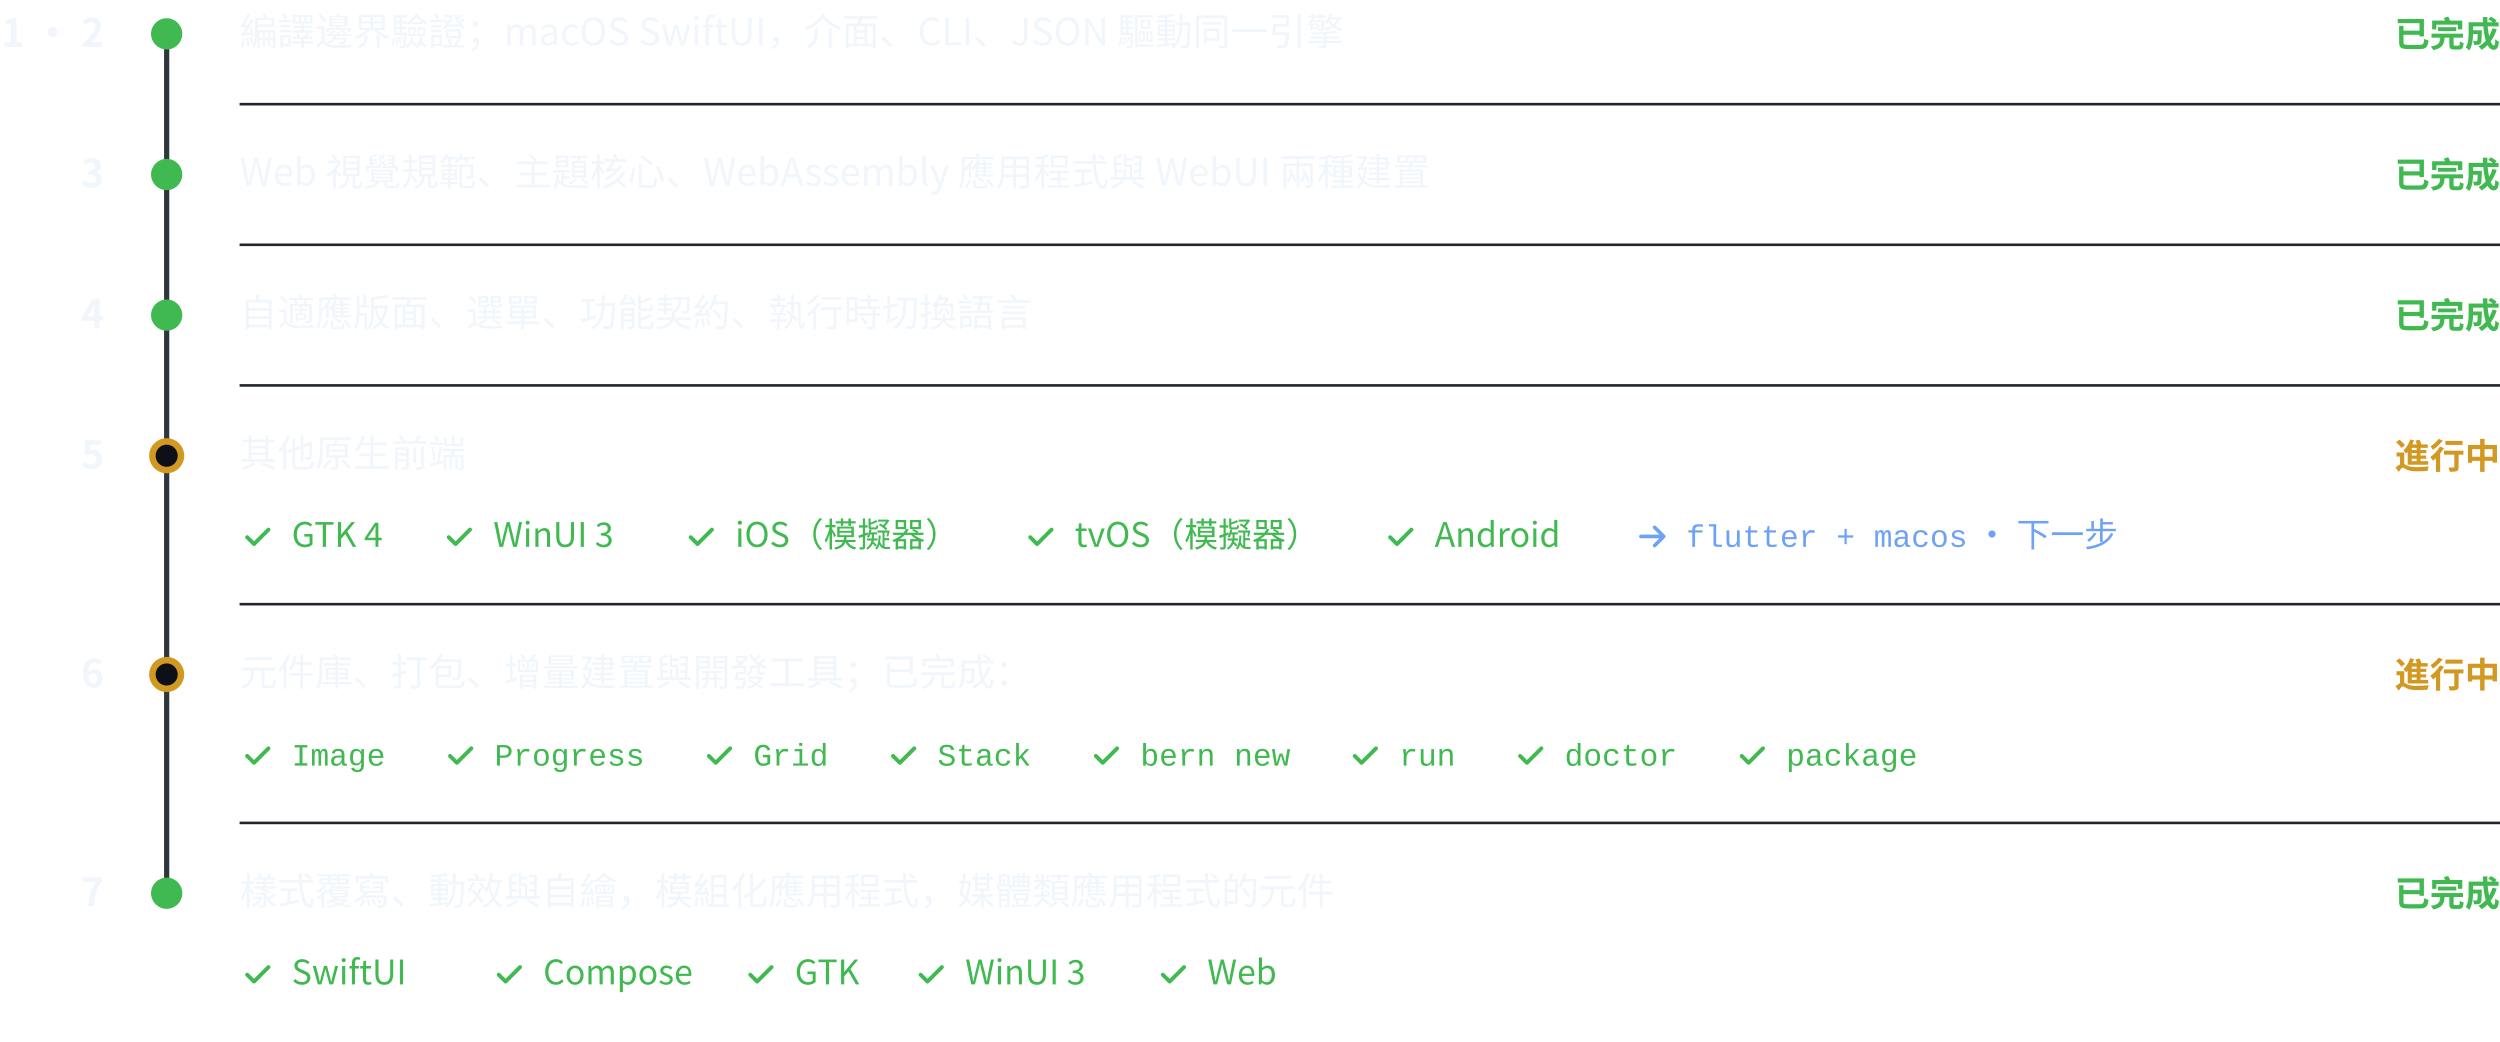
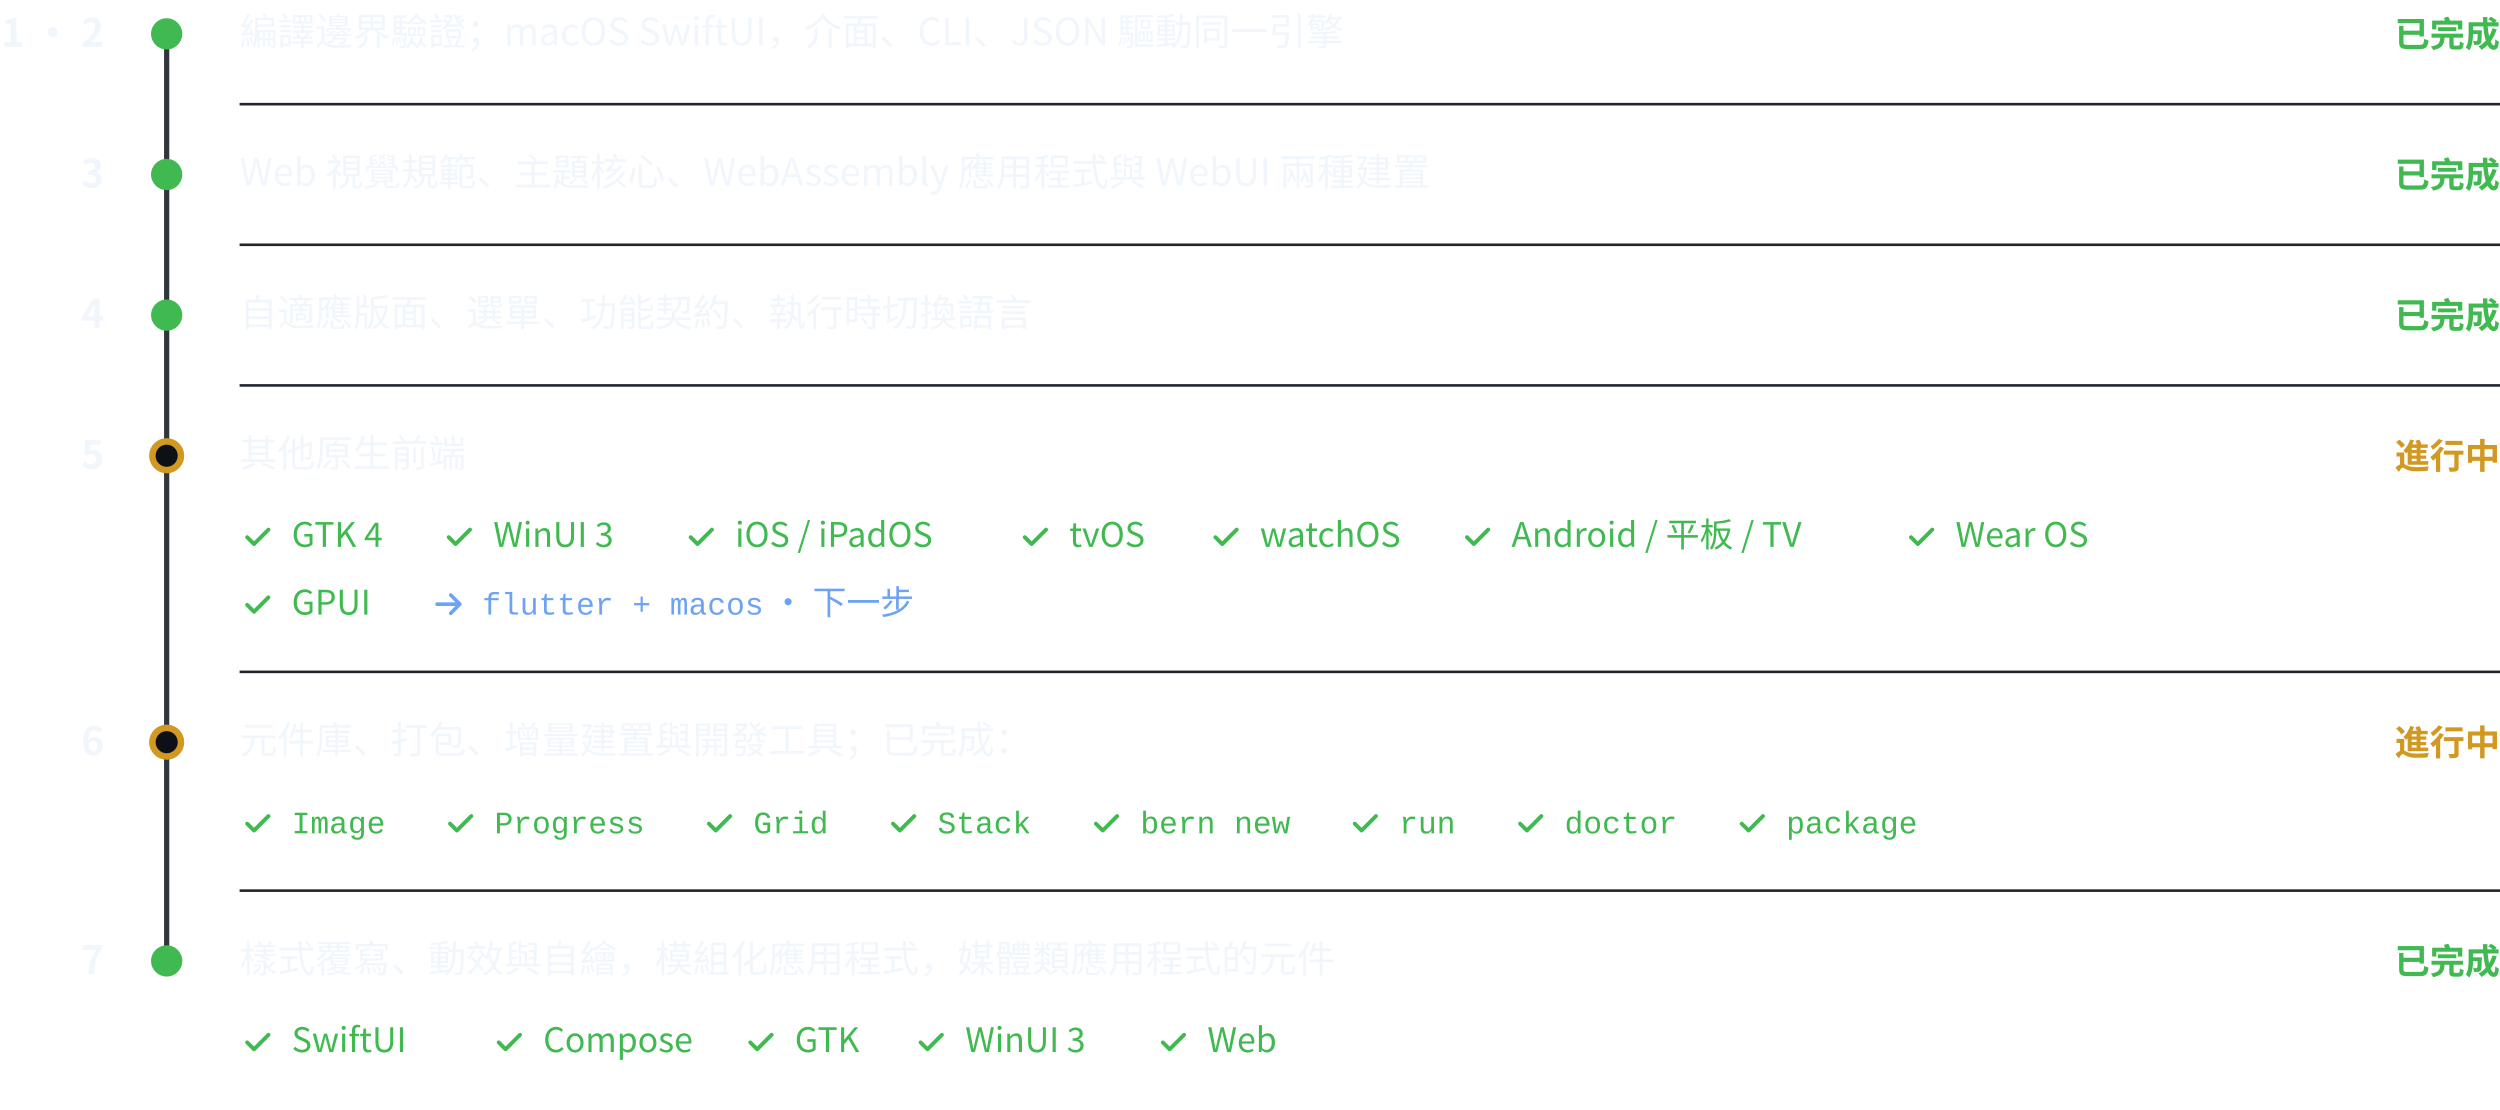
- <svg xmlns="http://www.w3.org/2000/svg" viewBox="0 0 960 400" width="960" height="400" font-family="-apple-system, BlinkMacSystemFont, 'Segoe UI', 'PingFang SC', 'Hiragino Sans GB', 'Microsoft YaHei', 'Noto Sans CJK SC', 'Helvetica Neue', Arial, sans-serif">
+ <svg xmlns="http://www.w3.org/2000/svg" viewBox="0 0 960 426" width="960" height="426" font-family="-apple-system, BlinkMacSystemFont, 'Segoe UI', 'PingFang SC', 'Hiragino Sans GB', 'Microsoft YaHei', 'Noto Sans CJK SC', 'Helvetica Neue', Arial, sans-serif">
  <defs>
    <symbol id="bern-logo" viewBox="0 0 1024 1024">
      <defs>
        <clipPath id="bern-symbol-disc">
          <circle cx="512" cy="512" r="512" />
        </clipPath>
      </defs>
      <g clip-path="url(#bern-symbol-disc)">
        <rect width="1024" height="1024" fill="#4A8BEF" />
        <path fill="#24324D" d="M 290.4 372.1 C 270.7 579.3 309.8 827.6 392.0 1060.0 L 1100 1100 L 1060.0 880.0 C 1013.0 692.2 904.4 451.5 684.3 270.5 A 14 14 0 0 0 662.4 286.5 C 693.7 364.2 711.6 444.8 715.3 529.4 A 36 36 0 0 1 691.6 564.9 C 620.6 590.7 549.5 616.5 478.5 642.4 A 36 36 0 0 1 436.0 628.1 C 383.8 547.6 344.6 461.1 317.8 369.5 A 14 14 0 0 0 290.4 372.1 Z" />
        <ellipse rx="22" ry="36" fill="#E8F4FF" transform="translate(520 760) rotate(-20)" />
        <ellipse rx="22" ry="36" fill="#E8F4FF" transform="translate(748 668) rotate(-20)" />
      </g>
    </symbol>
  </defs>
-   <line x1="64" y1="13" x2="64" y2="343" stroke="#30363D" stroke-width="2" />
+   <line x1="64" y1="13" x2="64" y2="369" stroke="#30363D" stroke-width="2" />
  <circle cx="64" cy="13" r="6" fill="#3FB950" />
  <circle cx="64" cy="67" r="6" fill="#3FB950" />
  <circle cx="64" cy="121" r="6" fill="#3FB950" />
  <circle cx="64" cy="175" r="5.5" fill="#0D1117" stroke="#D29922" stroke-width="2.5" />
-   <circle cx="64" cy="259" r="5.5" fill="#0D1117" stroke="#D29922" stroke-width="2.5" />
-   <circle cx="64" cy="343" r="6" fill="#3FB950" />
+   <circle cx="64" cy="285" r="5.5" fill="#0D1117" stroke="#D29922" stroke-width="2.5" />
+   <circle cx="64" cy="369" r="6" fill="#3FB950" />
  <text x="40" y="18" font-size="15" font-weight="700" text-anchor="end" fill="#F0F6FC">1 · 2</text>
  <text x="92.0" y="17.4" font-size="14.5" fill="#F0F6FC">編譯邊界驗證；macOS SwiftUI，介面、CLI、JSON 驅動同一引擎</text>
  <text x="960.0" y="18.0" font-size="13.5" font-weight="700" fill="#3FB950" text-anchor="end">已完成</text>
  <line x1="92" y1="40.0" x2="960" y2="40.0" stroke="#21262D" />
  <text x="40" y="72" font-size="15" font-weight="700" text-anchor="end" fill="#F0F6FC">3</text>
  <text x="92.0" y="71.3" font-size="14.5" fill="#F0F6FC">Web 視覺規範、主題核心、WebAssembly 應用程式與 WebUI 兩種建置</text>
  <text x="960.0" y="72.0" font-size="13.5" font-weight="700" fill="#3FB950" text-anchor="end">已完成</text>
  <line x1="92" y1="94.0" x2="960" y2="94.0" stroke="#21262D" />
  <text x="40" y="126" font-size="15" font-weight="700" text-anchor="end" fill="#F0F6FC">4</text>
  <text x="92.0" y="125.3" font-size="14.5" fill="#F0F6FC">自適應版面、選單、功能契約、執行時切換語言</text>
  <text x="960.0" y="126.0" font-size="13.5" font-weight="700" fill="#3FB950" text-anchor="end">已完成</text>
  <line x1="92" y1="148.0" x2="960" y2="148.0" stroke="#21262D" />
  <text x="40" y="180" font-size="15" font-weight="700" text-anchor="end" fill="#F0F6FC">5</text>
  <text x="92.0" y="179.3" font-size="14.5" fill="#F0F6FC">其他原生前端</text>
  <g transform="translate(92.0 210.0)">
    <g transform="translate(0.0 -11.0) scale(0.5833)" fill="none" stroke="#3FB950" stroke-width="2.6" stroke-linecap="round" stroke-linejoin="round" color="#3FB950">
      <path d="m5 12.5 4.5 4.5L19 7.5" />
    </g>
    <text x="20" y="0" font-size="13" font-weight="500" fill="#3FB950">GTK 4</text>
  </g>
  <g transform="translate(169.4 210.0)">
    <g transform="translate(0.0 -11.0) scale(0.5833)" fill="none" stroke="#3FB950" stroke-width="2.6" stroke-linecap="round" stroke-linejoin="round" color="#3FB950">
      <path d="m5 12.5 4.5 4.5L19 7.5" />
    </g>
    <text x="20" y="0" font-size="13" font-weight="500" fill="#3FB950">WinUI 3</text>
  </g>
  <g transform="translate(262.3 210.0)">
    <g transform="translate(0.0 -11.0) scale(0.5833)" fill="none" stroke="#3FB950" stroke-width="2.6" stroke-linecap="round" stroke-linejoin="round" color="#3FB950">
      <path d="m5 12.5 4.5 4.5L19 7.5" />
    </g>
-     <text x="20" y="0" font-size="13" font-weight="500" fill="#3FB950">iOS（模擬器）</text>
+     <text x="20" y="0" font-size="13" font-weight="500" fill="#3FB950">iOS / iPadOS</text>
  </g>
-   <g transform="translate(392.7 210.0)">
+   <g transform="translate(390.6 210.0)">
    <g transform="translate(0.0 -11.0) scale(0.5833)" fill="none" stroke="#3FB950" stroke-width="2.6" stroke-linecap="round" stroke-linejoin="round" color="#3FB950">
      <path d="m5 12.5 4.5 4.5L19 7.5" />
    </g>
-     <text x="20" y="0" font-size="13" font-weight="500" fill="#3FB950">tvOS（模擬器）</text>
+     <text x="20" y="0" font-size="13" font-weight="500" fill="#3FB950">tvOS</text>
  </g>
-   <g transform="translate(530.9 210.0)">
+   <g transform="translate(463.8 210.0)">
    <g transform="translate(0.0 -11.0) scale(0.5833)" fill="none" stroke="#3FB950" stroke-width="2.6" stroke-linecap="round" stroke-linejoin="round" color="#3FB950">
      <path d="m5 12.5 4.5 4.5L19 7.5" />
    </g>
-     <text x="20" y="0" font-size="13" font-weight="500" fill="#3FB950">Android</text>
+     <text x="20" y="0" font-size="13" font-weight="500" fill="#3FB950">watchOS</text>
  </g>
-   <g transform="translate(627.5 210.0)">
+   <g transform="translate(560.4 210.0)">
+     <g transform="translate(0.0 -11.0) scale(0.5833)" fill="none" stroke="#3FB950" stroke-width="2.6" stroke-linecap="round" stroke-linejoin="round" color="#3FB950">
+       <path d="m5 12.5 4.5 4.5L19 7.5" />
+     </g>
+     <text x="20" y="0" font-size="13" font-weight="500" fill="#3FB950">Android / 平板 / TV</text>
+   </g>
+   <g transform="translate(730.9 210.0)">
+     <g transform="translate(0.0 -11.0) scale(0.5833)" fill="none" stroke="#3FB950" stroke-width="2.6" stroke-linecap="round" stroke-linejoin="round" color="#3FB950">
+       <path d="m5 12.5 4.5 4.5L19 7.5" />
+     </g>
+     <text x="20" y="0" font-size="13" font-weight="500" fill="#3FB950">Wear OS</text>
+   </g>
+   <g transform="translate(92.0 236.0)">
+     <g transform="translate(0.0 -11.0) scale(0.5833)" fill="none" stroke="#3FB950" stroke-width="2.6" stroke-linecap="round" stroke-linejoin="round" color="#3FB950">
+       <path d="m5 12.5 4.5 4.5L19 7.5" />
+     </g>
+     <text x="20" y="0" font-size="13" font-weight="500" fill="#3FB950">GPUI</text>
+   </g>
+   <g transform="translate(165.2 236.0)">
    <g transform="translate(0.0 -11.0) scale(0.5833)" fill="none" stroke="#6EA2F5" stroke-width="2.4" stroke-linecap="round" stroke-linejoin="round" color="#6EA2F5">
      <path d="M4.5 12h15M13.5 6l6 6-6 6" />
    </g>
    <text x="20" y="0" font-size="13" font-weight="500" fill="#6EA2F5">
      <tspan font-family="ui-monospace, SFMono-Regular, Menlo, Consolas, 'Liberation Mono', monospace" font-size="12.0" fill="#6EA2F5">flutter + macos</tspan> · 下一步</text>
  </g>
  <text x="960.0" y="180.0" font-size="13.5" font-weight="700" fill="#D29922" text-anchor="end">進行中</text>
-   <line x1="92" y1="232.0" x2="960" y2="232.0" stroke="#21262D" />
-   <text x="40" y="264" font-size="15" font-weight="700" text-anchor="end" fill="#F0F6FC">6</text>
-   <text x="92.0" y="263.4" font-size="14.5" fill="#F0F6FC">元件庫、打包、增量建置與開發工具；已完成：</text>
-   <g transform="translate(92.0 294.0)">
+   <line x1="92" y1="258.0" x2="960" y2="258.0" stroke="#21262D" />
+   <text x="40" y="290" font-size="15" font-weight="700" text-anchor="end" fill="#F0F6FC">6</text>
+   <text x="92.0" y="289.4" font-size="14.5" fill="#F0F6FC">元件庫、打包、增量建置與開發工具；已完成：</text>
+   <g transform="translate(92.0 320.0)">
    <g transform="translate(0.0 -11.0) scale(0.5833)" fill="none" stroke="#3FB950" stroke-width="2.6" stroke-linecap="round" stroke-linejoin="round" color="#3FB950">
      <path d="m5 12.5 4.5 4.5L19 7.5" />
    </g>
    <text x="20" y="0" font-size="13" font-weight="500" fill="#3FB950">
      <tspan font-family="ui-monospace, SFMono-Regular, Menlo, Consolas, 'Liberation Mono', monospace" font-size="12.0" fill="#3FB950">Image</tspan>
    </text>
  </g>
-   <g transform="translate(169.9 294.0)">
+   <g transform="translate(169.9 320.0)">
    <g transform="translate(0.0 -11.0) scale(0.5833)" fill="none" stroke="#3FB950" stroke-width="2.6" stroke-linecap="round" stroke-linejoin="round" color="#3FB950">
      <path d="m5 12.5 4.5 4.5L19 7.5" />
    </g>
    <text x="20" y="0" font-size="13" font-weight="500" fill="#3FB950">
      <tspan font-family="ui-monospace, SFMono-Regular, Menlo, Consolas, 'Liberation Mono', monospace" font-size="12.0" fill="#3FB950">Progress</tspan>
    </text>
  </g>
-   <g transform="translate(269.3 294.0)">
+   <g transform="translate(269.3 320.0)">
    <g transform="translate(0.0 -11.0) scale(0.5833)" fill="none" stroke="#3FB950" stroke-width="2.6" stroke-linecap="round" stroke-linejoin="round" color="#3FB950">
      <path d="m5 12.5 4.5 4.5L19 7.5" />
    </g>
    <text x="20" y="0" font-size="13" font-weight="500" fill="#3FB950">
      <tspan font-family="ui-monospace, SFMono-Regular, Menlo, Consolas, 'Liberation Mono', monospace" font-size="12.0" fill="#3FB950">Grid</tspan>
    </text>
  </g>
-   <g transform="translate(340.0 294.0)">
+   <g transform="translate(340.0 320.0)">
    <g transform="translate(0.0 -11.0) scale(0.5833)" fill="none" stroke="#3FB950" stroke-width="2.6" stroke-linecap="round" stroke-linejoin="round" color="#3FB950">
      <path d="m5 12.5 4.5 4.5L19 7.5" />
    </g>
    <text x="20" y="0" font-size="13" font-weight="500" fill="#3FB950">
      <tspan font-family="ui-monospace, SFMono-Regular, Menlo, Consolas, 'Liberation Mono', monospace" font-size="12.0" fill="#3FB950">Stack</tspan>
    </text>
  </g>
-   <g transform="translate(417.9 294.0)">
+   <g transform="translate(417.9 320.0)">
    <g transform="translate(0.0 -11.0) scale(0.5833)" fill="none" stroke="#3FB950" stroke-width="2.6" stroke-linecap="round" stroke-linejoin="round" color="#3FB950">
      <path d="m5 12.5 4.5 4.5L19 7.5" />
    </g>
    <text x="20" y="0" font-size="13" font-weight="500" fill="#3FB950">
      <tspan font-family="ui-monospace, SFMono-Regular, Menlo, Consolas, 'Liberation Mono', monospace" font-size="12.0" fill="#3FB950">bern new</tspan>
    </text>
  </g>
-   <g transform="translate(517.3 294.0)">
+   <g transform="translate(517.3 320.0)">
    <g transform="translate(0.0 -11.0) scale(0.5833)" fill="none" stroke="#3FB950" stroke-width="2.6" stroke-linecap="round" stroke-linejoin="round" color="#3FB950">
      <path d="m5 12.5 4.5 4.5L19 7.5" />
    </g>
    <text x="20" y="0" font-size="13" font-weight="500" fill="#3FB950">
      <tspan font-family="ui-monospace, SFMono-Regular, Menlo, Consolas, 'Liberation Mono', monospace" font-size="12.0" fill="#3FB950">run</tspan>
    </text>
  </g>
-   <g transform="translate(580.8 294.0)">
+   <g transform="translate(580.8 320.0)">
    <g transform="translate(0.0 -11.0) scale(0.5833)" fill="none" stroke="#3FB950" stroke-width="2.6" stroke-linecap="round" stroke-linejoin="round" color="#3FB950">
      <path d="m5 12.5 4.5 4.5L19 7.5" />
    </g>
    <text x="20" y="0" font-size="13" font-weight="500" fill="#3FB950">
      <tspan font-family="ui-monospace, SFMono-Regular, Menlo, Consolas, 'Liberation Mono', monospace" font-size="12.0" fill="#3FB950">doctor</tspan>
    </text>
  </g>
-   <g transform="translate(665.9 294.0)">
+   <g transform="translate(665.9 320.0)">
    <g transform="translate(0.0 -11.0) scale(0.5833)" fill="none" stroke="#3FB950" stroke-width="2.6" stroke-linecap="round" stroke-linejoin="round" color="#3FB950">
      <path d="m5 12.5 4.5 4.5L19 7.5" />
    </g>
    <text x="20" y="0" font-size="13" font-weight="500" fill="#3FB950">
      <tspan font-family="ui-monospace, SFMono-Regular, Menlo, Consolas, 'Liberation Mono', monospace" font-size="12.0" fill="#3FB950">package</tspan>
    </text>
  </g>
-   <text x="960.0" y="264.0" font-size="13.5" font-weight="700" fill="#D29922" text-anchor="end">進行中</text>
-   <line x1="92" y1="316.0" x2="960" y2="316.0" stroke="#21262D" />
-   <text x="40" y="348" font-size="15" font-weight="700" text-anchor="end" fill="#F0F6FC">7</text>
-   <text x="92.0" y="347.4" font-size="14.5" fill="#F0F6FC">樣式覆寫、動效與自繪，模組化應用程式，媒體類應用程式的元件</text>
-   <g transform="translate(92.0 378.0)">
+   <text x="960.0" y="290.0" font-size="13.5" font-weight="700" fill="#D29922" text-anchor="end">進行中</text>
+   <line x1="92" y1="342.0" x2="960" y2="342.0" stroke="#21262D" />
+   <text x="40" y="374" font-size="15" font-weight="700" text-anchor="end" fill="#F0F6FC">7</text>
+   <text x="92.0" y="373.4" font-size="14.5" fill="#F0F6FC">樣式覆寫、動效與自繪，模組化應用程式，媒體類應用程式的元件</text>
+   <g transform="translate(92.0 404.0)">
    <g transform="translate(0.0 -11.0) scale(0.5833)" fill="none" stroke="#3FB950" stroke-width="2.6" stroke-linecap="round" stroke-linejoin="round" color="#3FB950">
      <path d="m5 12.5 4.5 4.5L19 7.5" />
    </g>
    <text x="20" y="0" font-size="13" font-weight="500" fill="#3FB950">SwiftUI</text>
  </g>
-   <g transform="translate(188.6 378.0)">
+   <g transform="translate(188.6 404.0)">
    <g transform="translate(0.0 -11.0) scale(0.5833)" fill="none" stroke="#3FB950" stroke-width="2.6" stroke-linecap="round" stroke-linejoin="round" color="#3FB950">
      <path d="m5 12.5 4.5 4.5L19 7.5" />
    </g>
    <text x="20" y="0" font-size="13" font-weight="500" fill="#3FB950">Compose</text>
  </g>
-   <g transform="translate(285.2 378.0)">
+   <g transform="translate(285.2 404.0)">
    <g transform="translate(0.0 -11.0) scale(0.5833)" fill="none" stroke="#3FB950" stroke-width="2.6" stroke-linecap="round" stroke-linejoin="round" color="#3FB950">
      <path d="m5 12.5 4.5 4.5L19 7.5" />
    </g>
    <text x="20" y="0" font-size="13" font-weight="500" fill="#3FB950">GTK</text>
  </g>
-   <g transform="translate(350.6 378.0)">
+   <g transform="translate(350.6 404.0)">
    <g transform="translate(0.0 -11.0) scale(0.5833)" fill="none" stroke="#3FB950" stroke-width="2.6" stroke-linecap="round" stroke-linejoin="round" color="#3FB950">
      <path d="m5 12.5 4.5 4.5L19 7.5" />
    </g>
    <text x="20" y="0" font-size="13" font-weight="500" fill="#3FB950">WinUI 3</text>
  </g>
-   <g transform="translate(443.6 378.0)">
+   <g transform="translate(443.6 404.0)">
    <g transform="translate(0.0 -11.0) scale(0.5833)" fill="none" stroke="#3FB950" stroke-width="2.6" stroke-linecap="round" stroke-linejoin="round" color="#3FB950">
      <path d="m5 12.5 4.5 4.5L19 7.5" />
    </g>
    <text x="20" y="0" font-size="13" font-weight="500" fill="#3FB950">Web</text>
  </g>
-   <text x="960.0" y="348.0" font-size="13.5" font-weight="700" fill="#3FB950" text-anchor="end">已完成</text>
+   <text x="960.0" y="374.0" font-size="13.5" font-weight="700" fill="#3FB950" text-anchor="end">已完成</text>
</svg>
